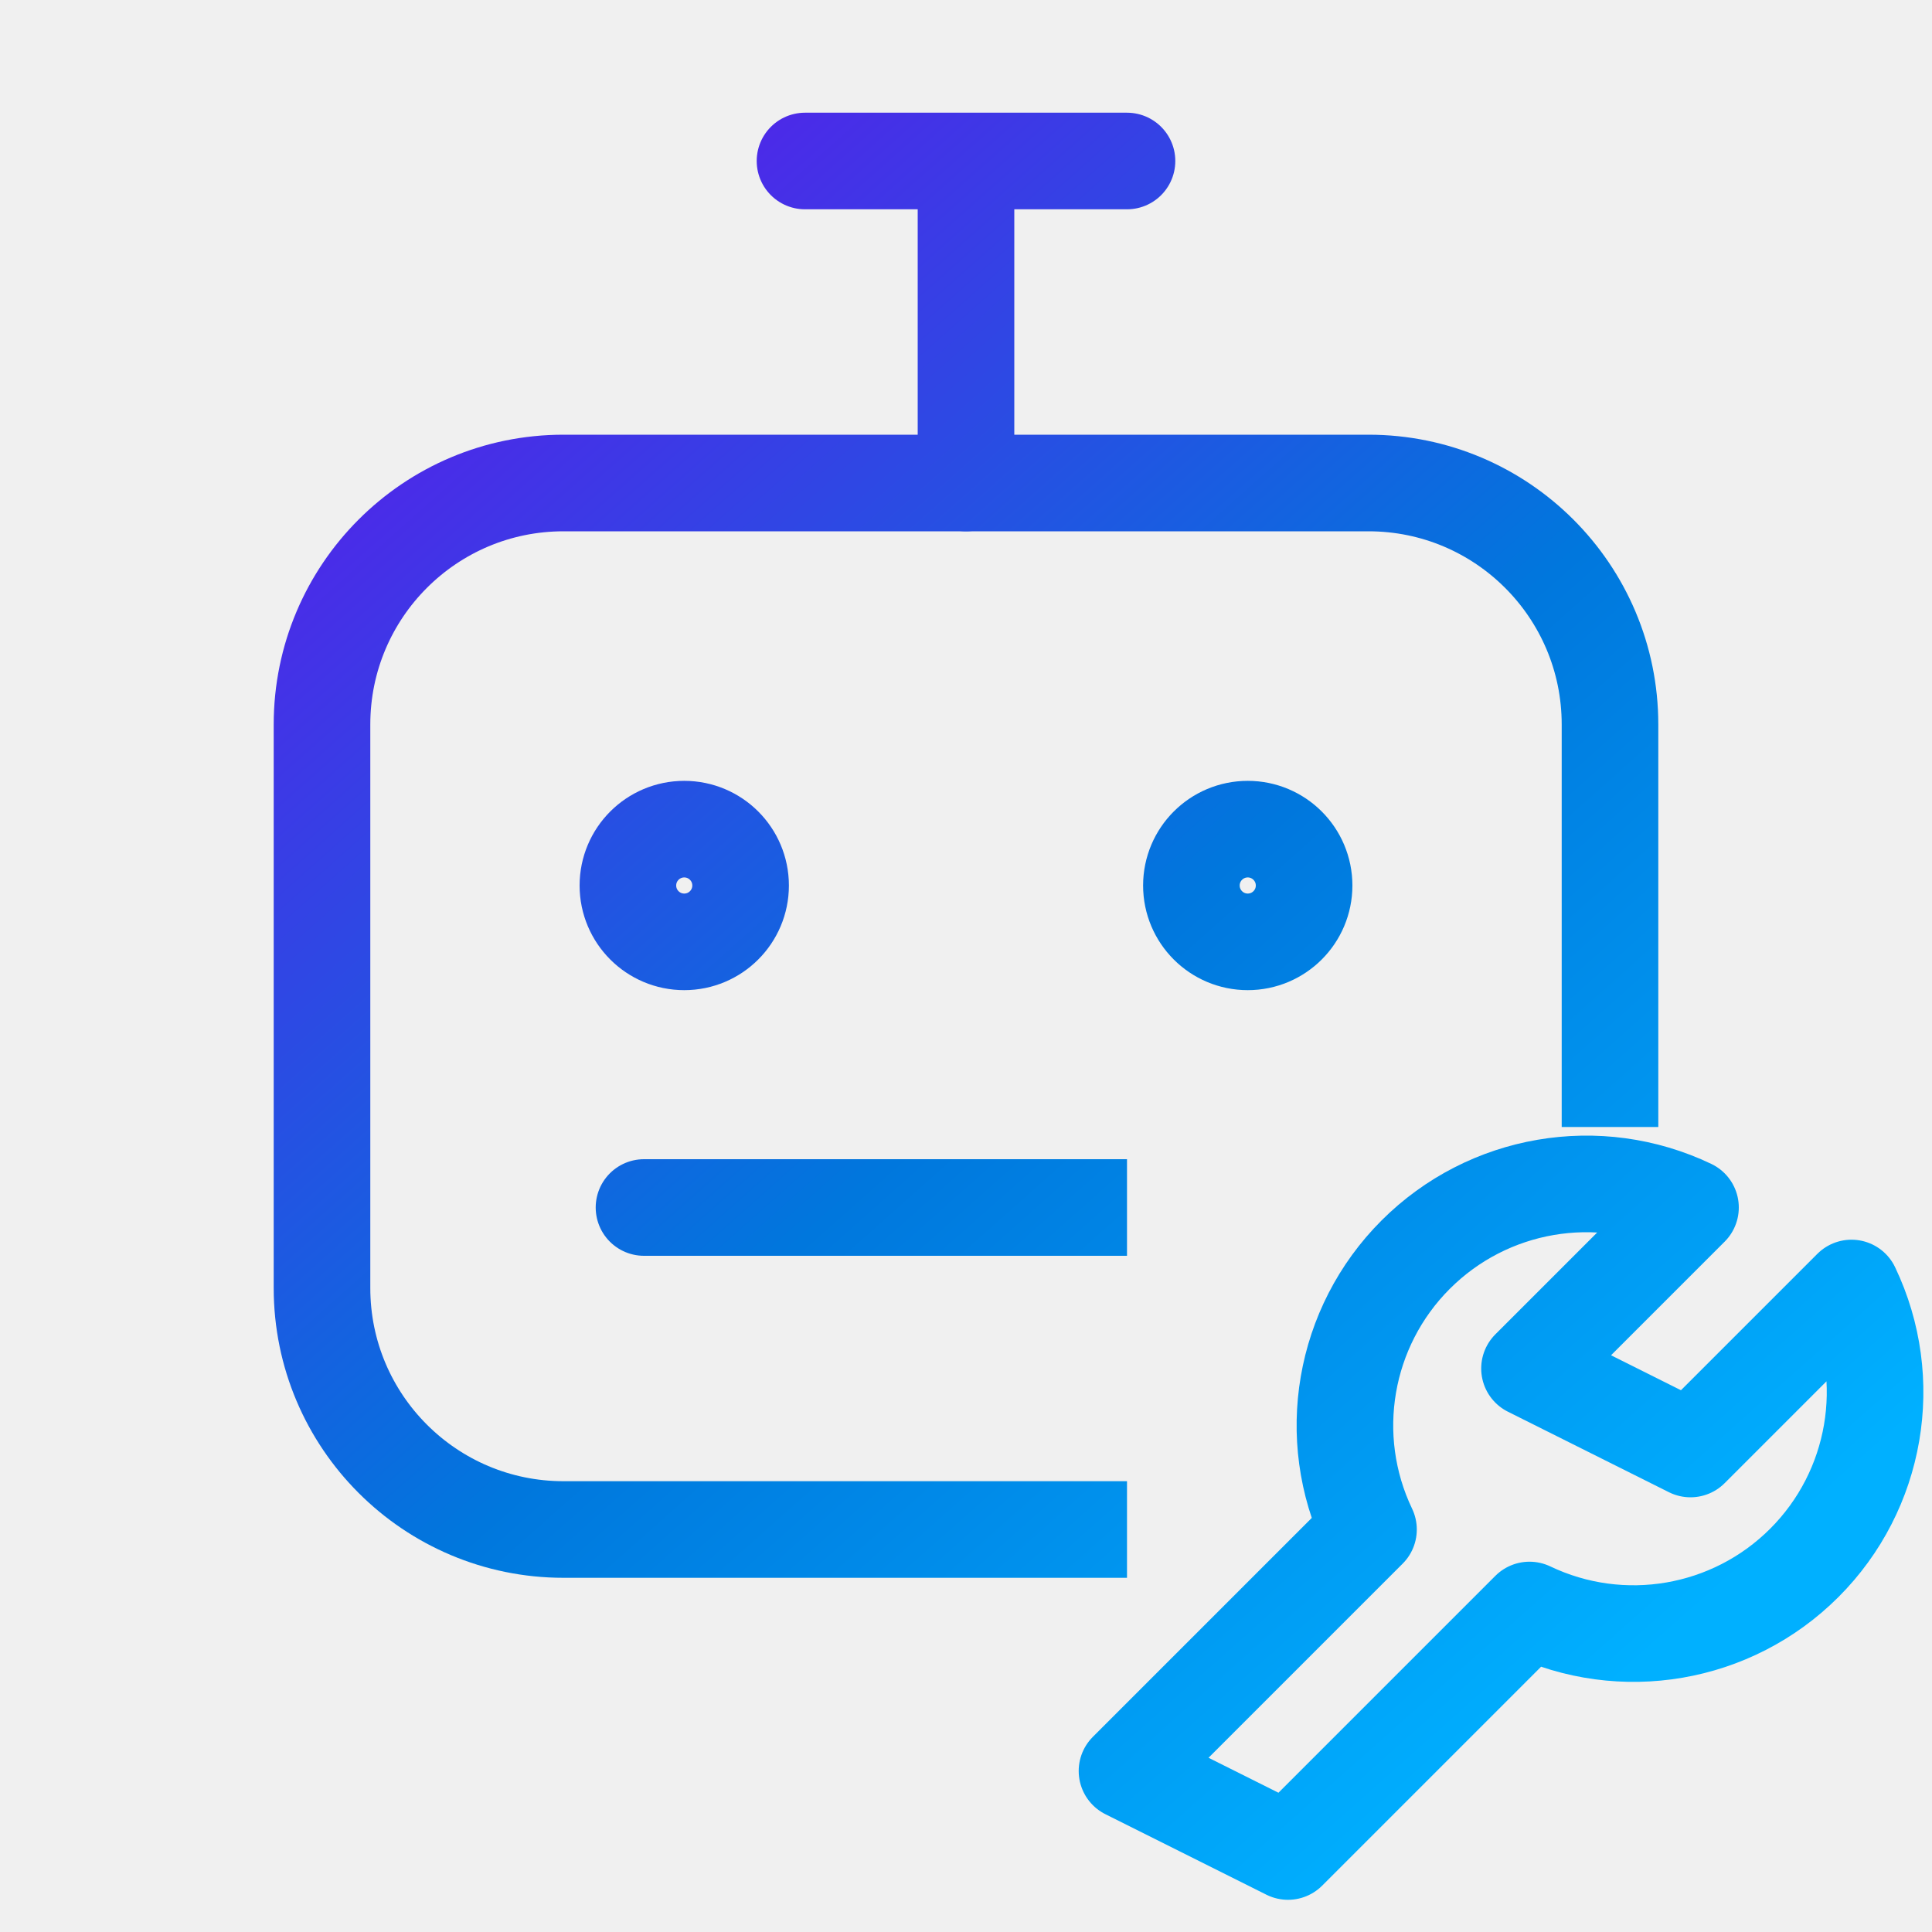
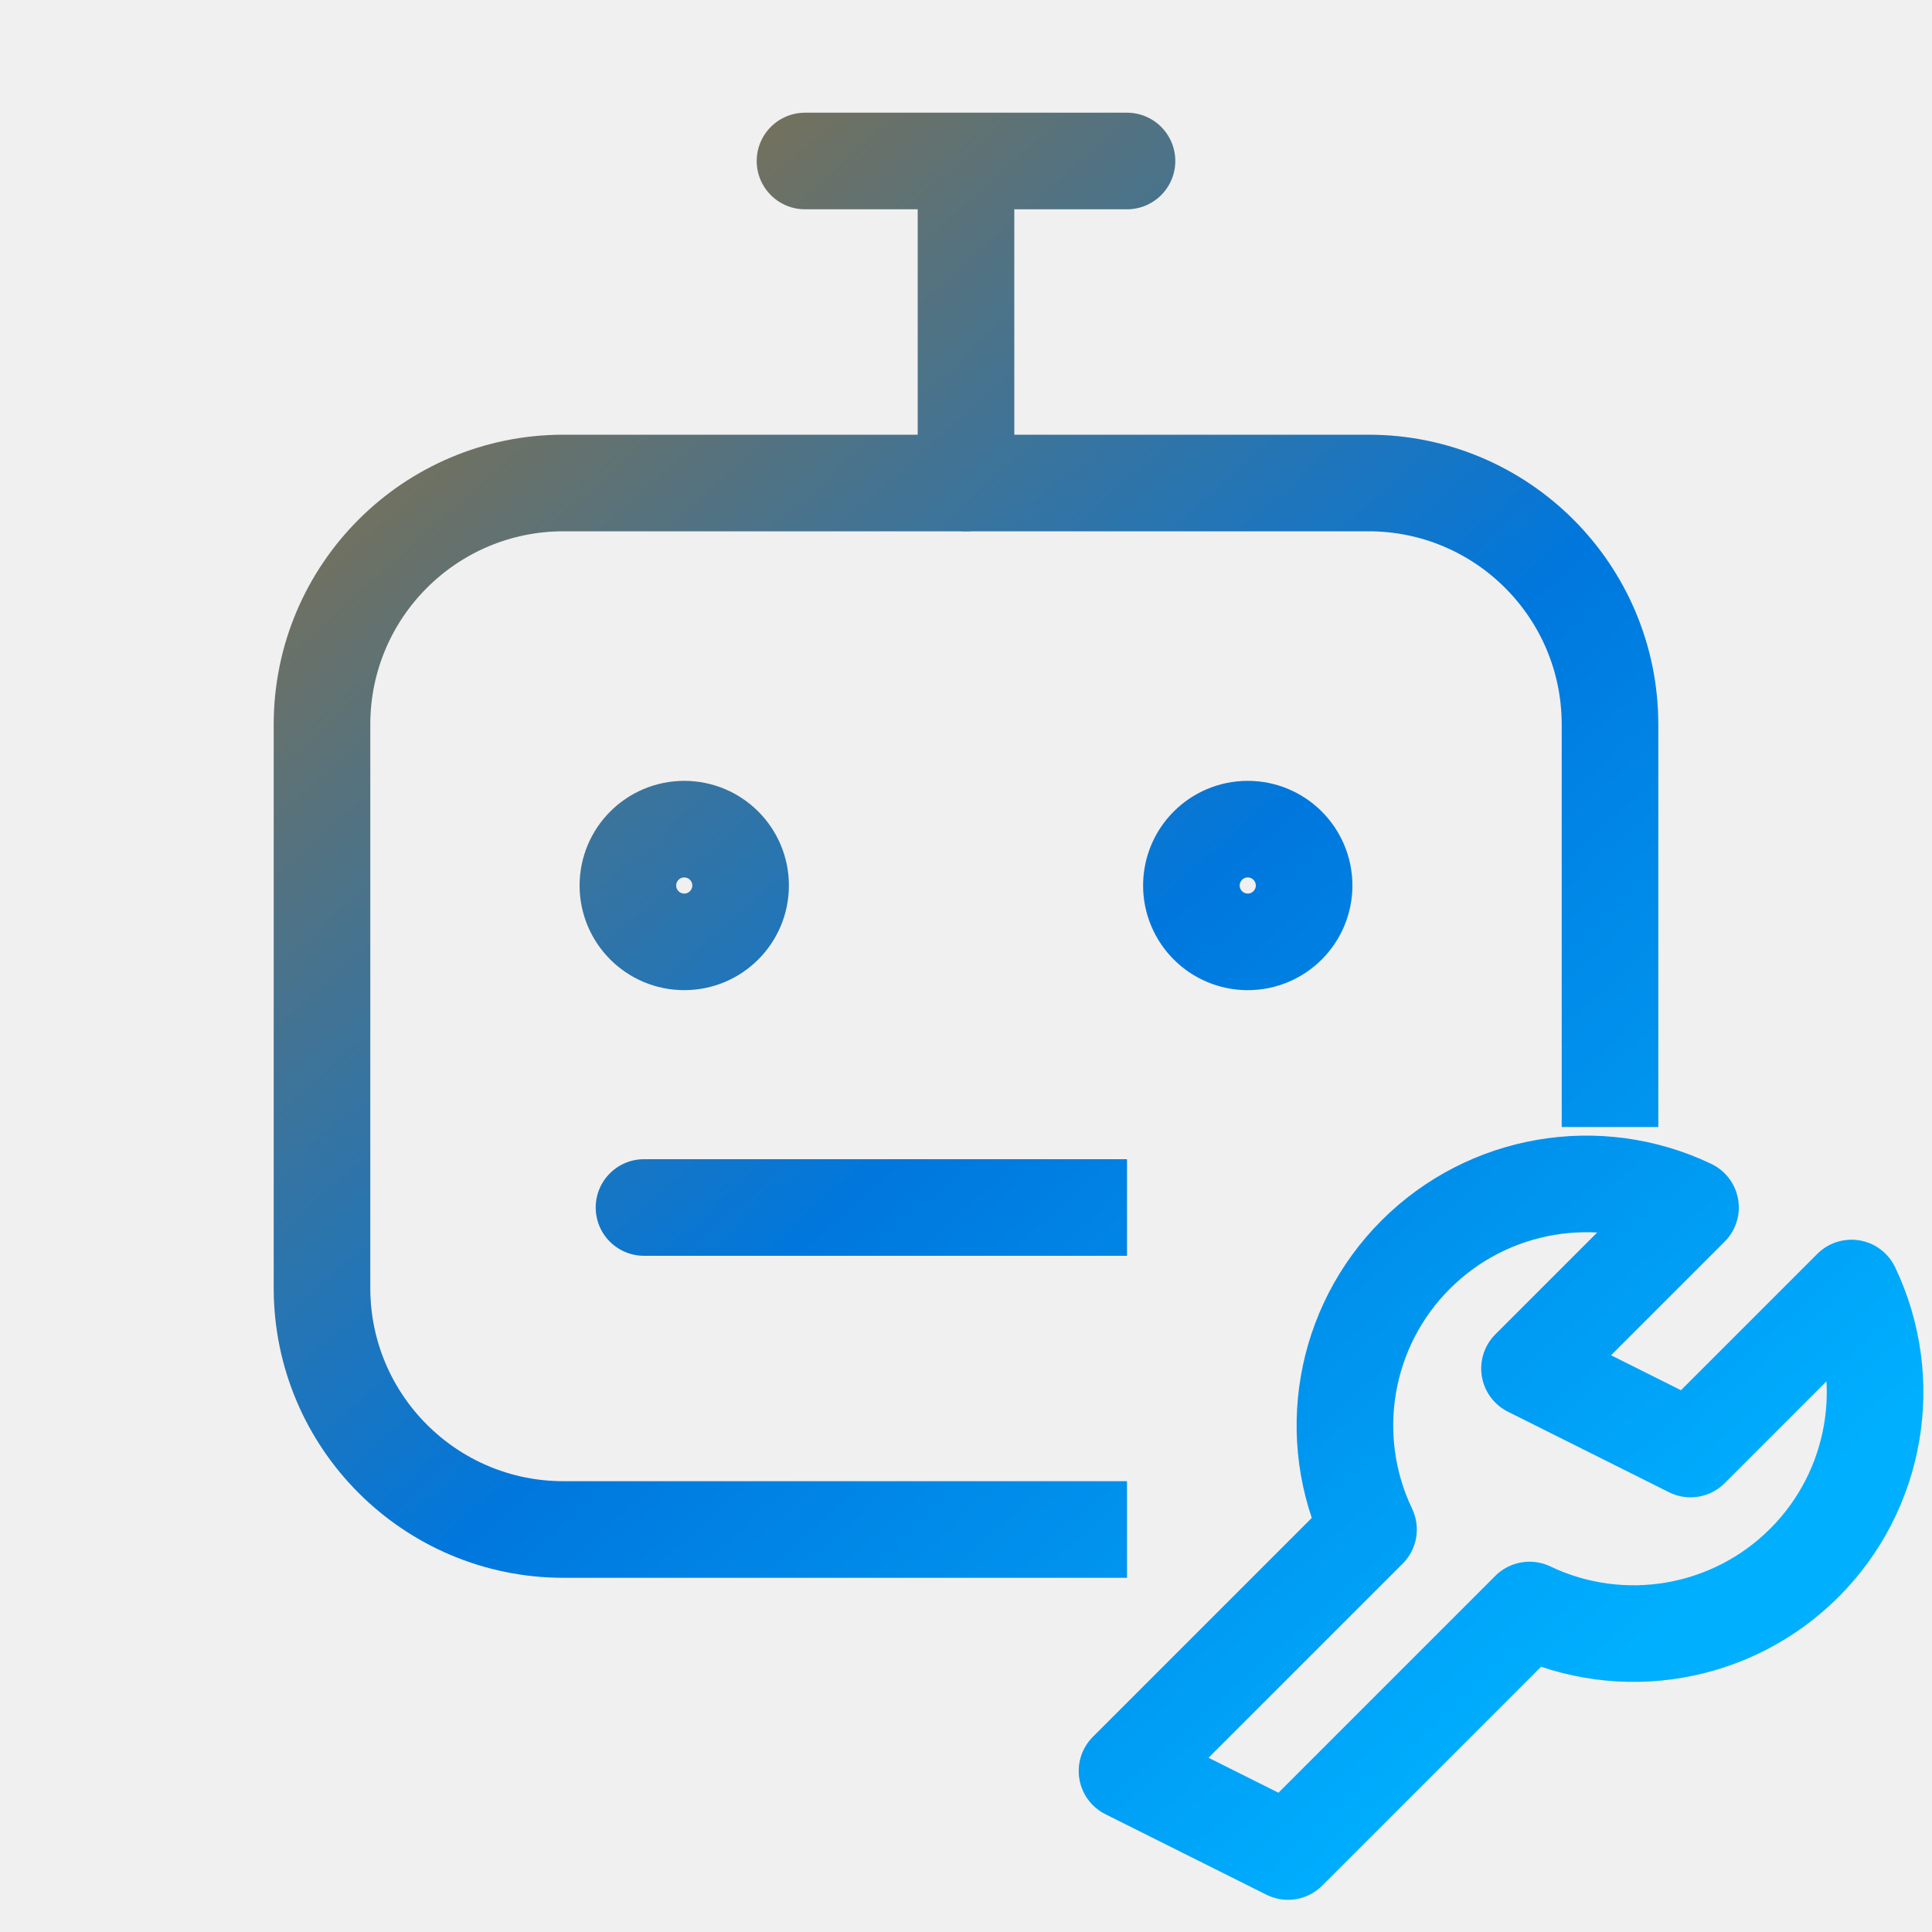
<svg xmlns="http://www.w3.org/2000/svg" viewBox="0 0 24 24" fill="none">
  <defs>
    <linearGradient id="aestheiaGradient" x1="4" y1="3" x2="20" y2="21" gradientUnits="userSpaceOnUse">
-       <stop stop-color="#5e17eb" />
+       <stop stop-color="#8f6f3e" />
      <stop offset=".55" stop-color="#0077dd" />
      <stop offset="1" stop-color="#00b0ff" />
    </linearGradient>
    <mask id="roleClear">
      <rect width="24" height="24" fill="white" />
      <rect x="14" y="14" width="10" height="10" fill="black" />
    </mask>
  </defs>
  <g stroke="url(#aestheiaGradient)" stroke-width="1.2" stroke-linecap="round" stroke-linejoin="round">
    <g mask="url(#roleClear)">
      <rect x="4" y="6" width="16" height="13" rx="3" />
      <path d="M12 6V2M10 2h4M8 15h8" />
      <circle cx="8.5" cy="11" r=".7" />
      <circle cx="15.5" cy="11" r=".7" />
    </g>
    <path d="M21 15a3 3 0 0 0-4 4l-3 3 2 1 3-3a3 3 0 0 0 4-4l-2 2-2-1 2-2Z" />
  </g>
</svg>
